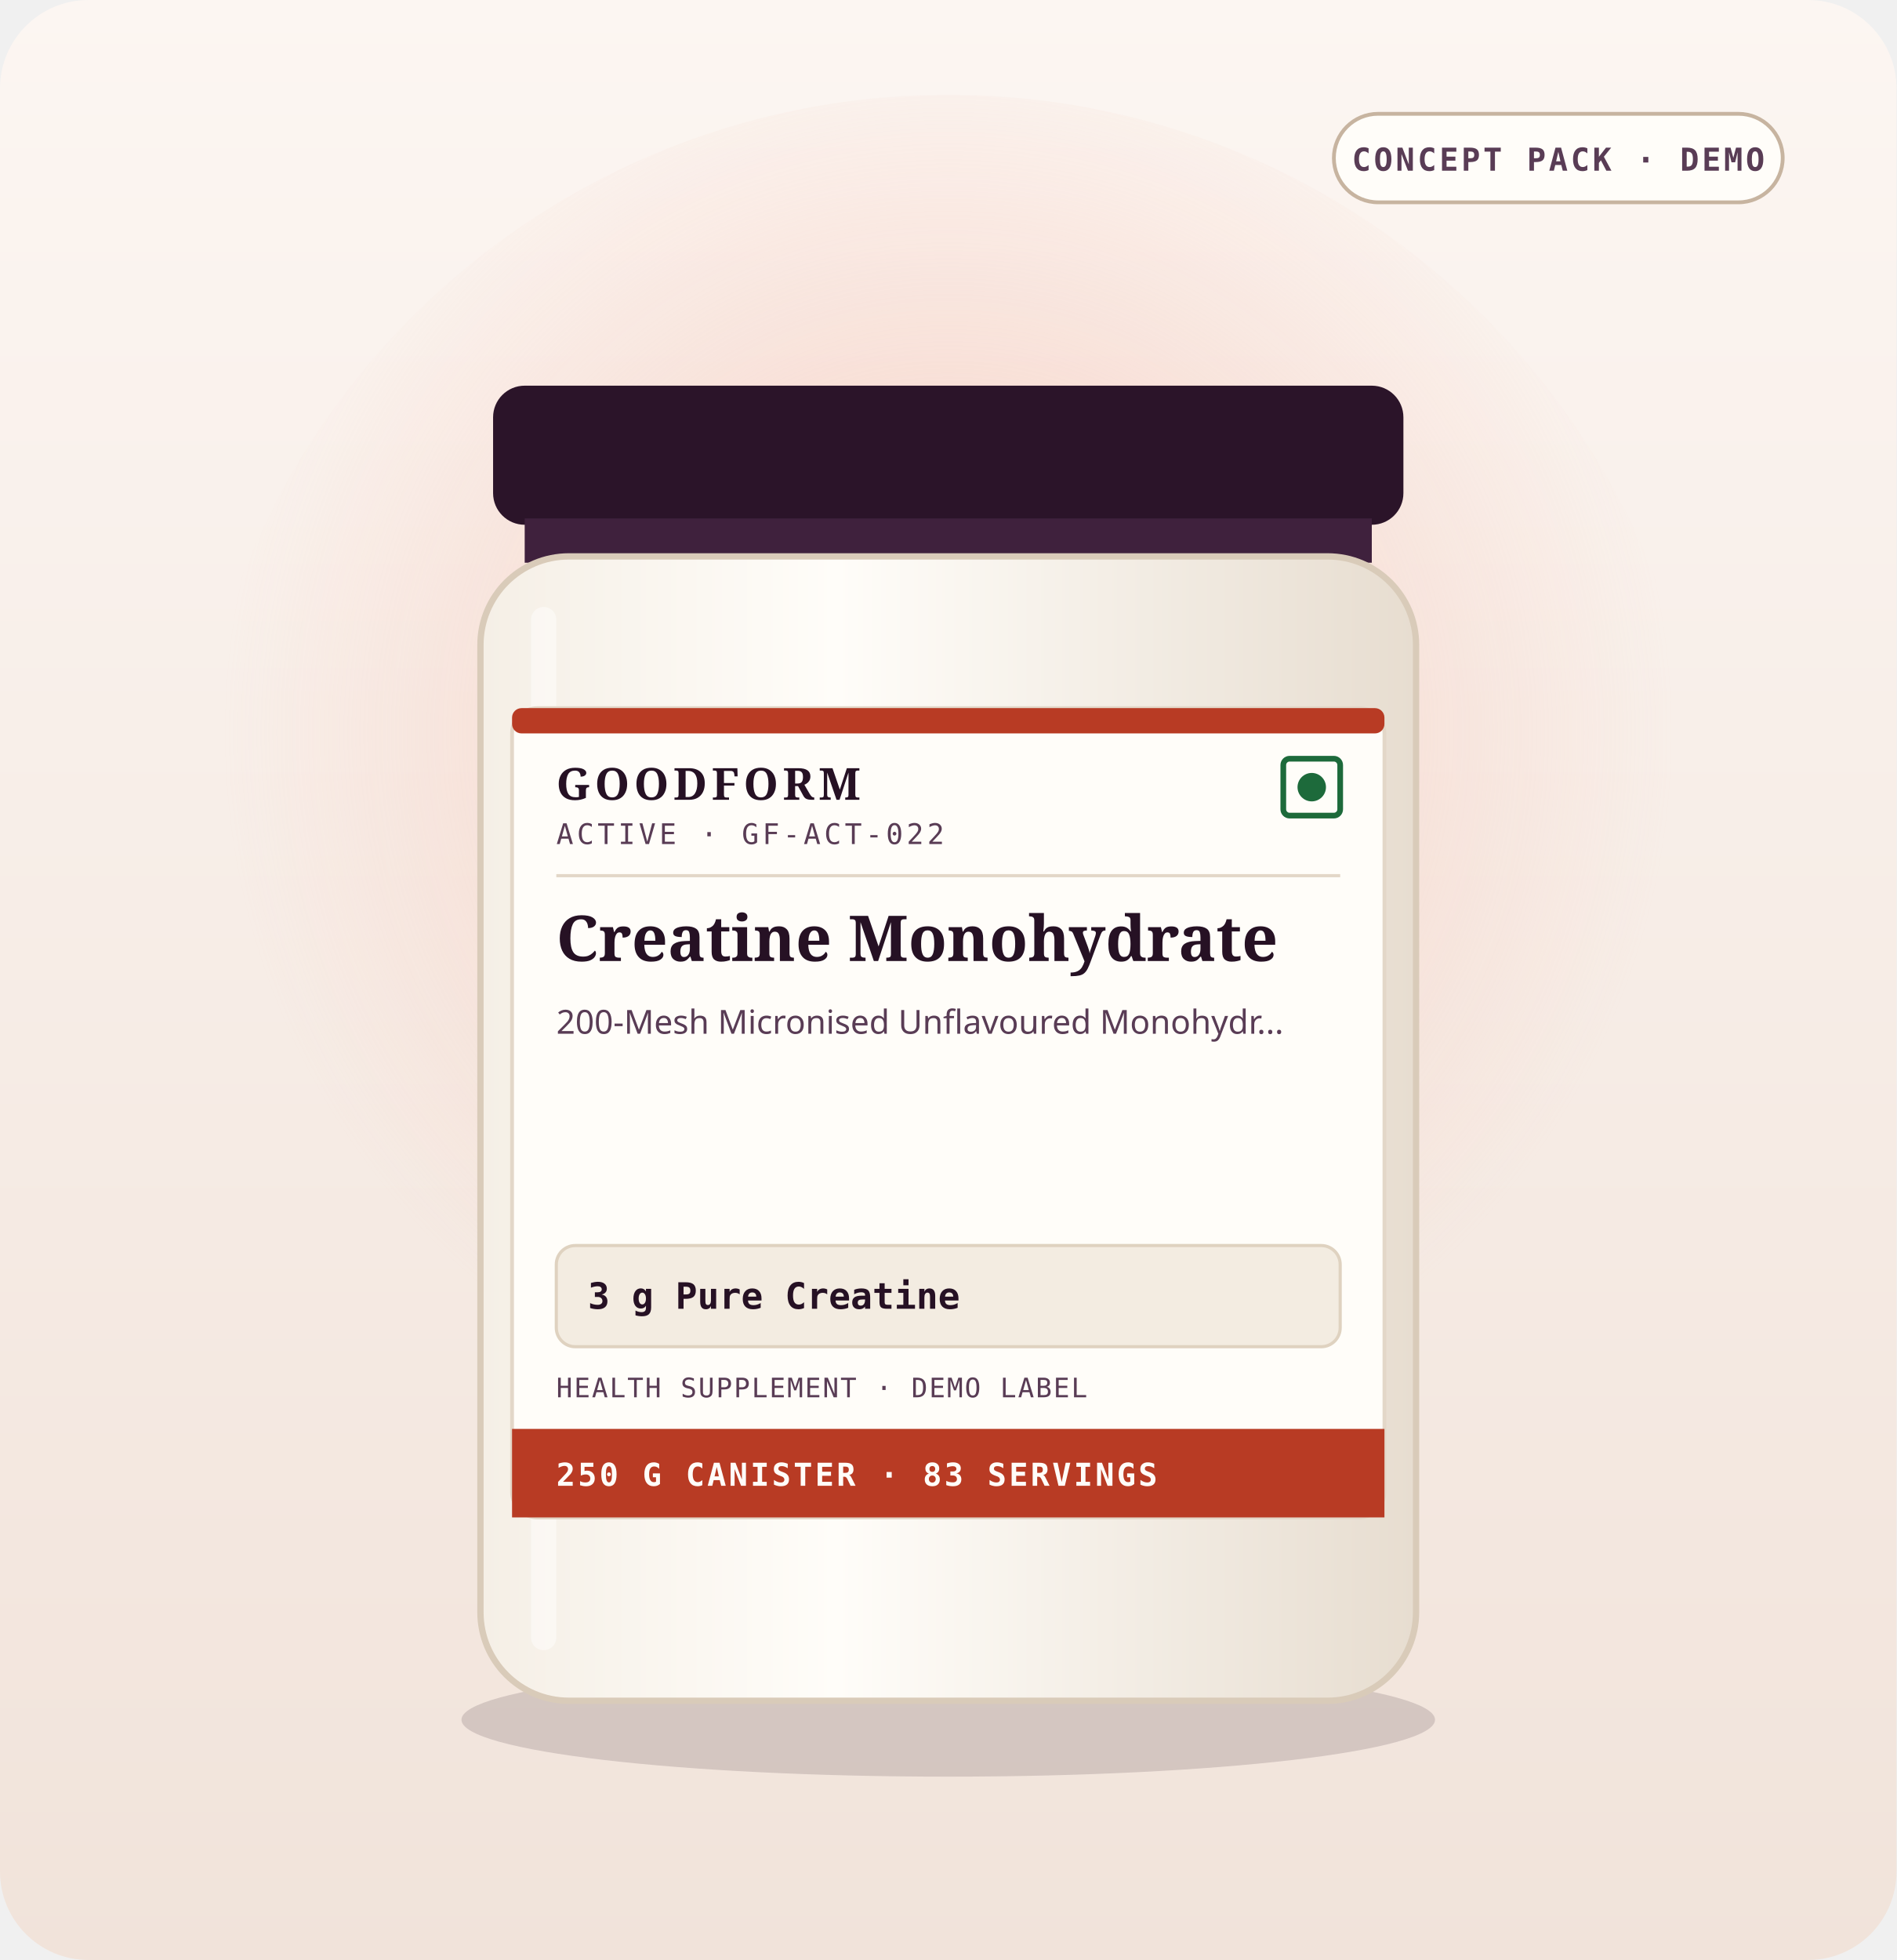
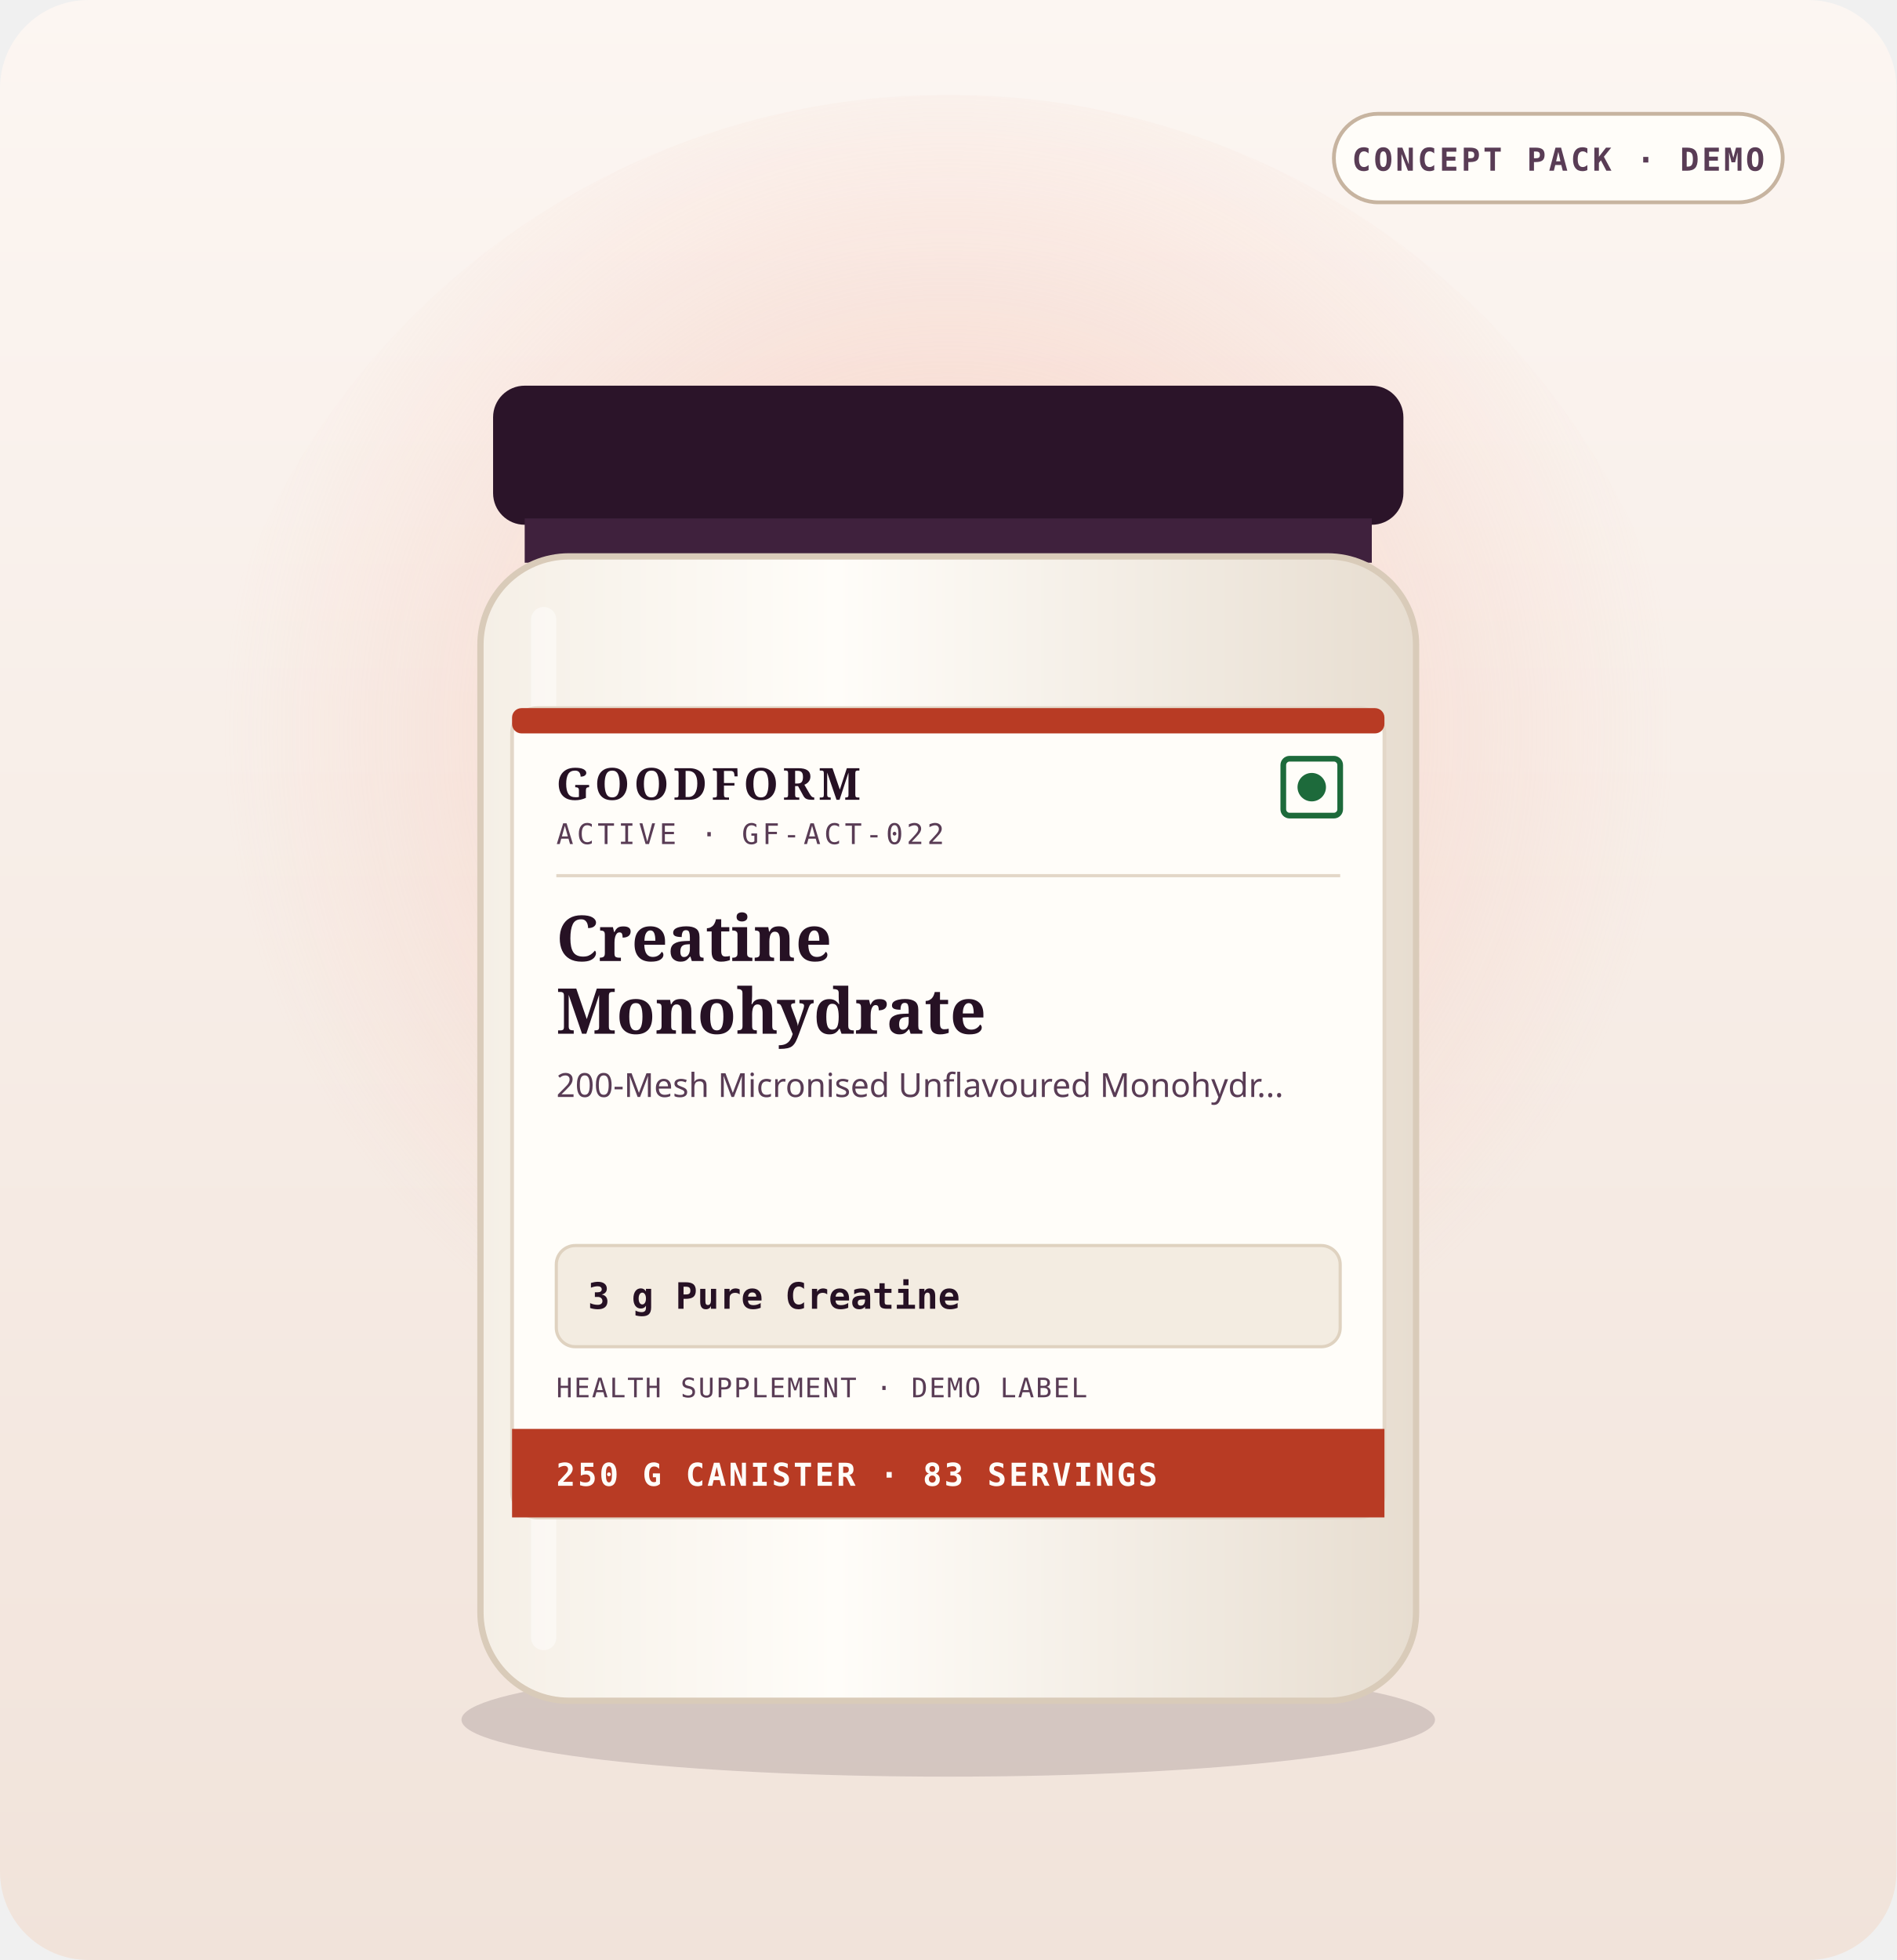
<svg xmlns="http://www.w3.org/2000/svg" viewBox="0 0 600 620" role="img" aria-label="Creatine Monohydrate concept packshot (demo only)">
  <defs>
    <linearGradient id="bgGrad" x1="0" y1="0" x2="0" y2="1">
      <stop offset="0%" stop-color="#FCF6F2" />
      <stop offset="100%" stop-color="#F1E3DA" />
    </linearGradient>
    <radialGradient id="aura" cx="50%" cy="42%" r="48%">
      <stop offset="0%" stop-color="#F5C2B4" stop-opacity="0.72" />
      <stop offset="100%" stop-color="#F5C2B4" stop-opacity="0" />
    </radialGradient>
    <linearGradient id="amberGlass" x1="0" y1="0" x2="1" y2="0">
      <stop offset="0%" stop-color="#4B2015" />
      <stop offset="30%" stop-color="#6B301E" />
      <stop offset="72%" stop-color="#4E2115" />
      <stop offset="100%" stop-color="#2D110B" />
    </linearGradient>
    <linearGradient id="plumGlass" x1="0" y1="0" x2="1" y2="0">
      <stop offset="0%" stop-color="#261124" />
      <stop offset="35%" stop-color="#452141" />
      <stop offset="75%" stop-color="#2B1429" />
      <stop offset="100%" stop-color="#190A18" />
    </linearGradient>
    <linearGradient id="tubBody" x1="0" y1="0" x2="1" y2="0">
      <stop offset="0%" stop-color="#F5EFE6" />
      <stop offset="38%" stop-color="#FFFDF9" />
      <stop offset="100%" stop-color="#E7DDD0" />
    </linearGradient>
  </defs>
  <rect width="600" height="620" rx="28" fill="url(#bgGrad)" />
  <circle cx="300" cy="270" r="240" fill="url(#aura)" />
  <g transform="translate(422, 36)">
    <rect x="0" y="0" width="142" height="28" rx="14" fill="#FFFDF9" stroke="#C7B4A0" stroke-width="1.2" />
    <text x="71" y="18" text-anchor="middle" font-family="ui-monospace, monospace" font-size="10" font-weight="700" fill="#593C55" letter-spacing="0.9">CONCEPT PACK · DEMO</text>
  </g>
  <ellipse cx="300" cy="544" rx="154" ry="18" fill="#261124" opacity="0.15" />
  <rect x="156" y="122" width="288" height="44" rx="10" fill="#2B1429" />
  <rect x="166" y="164" width="268" height="14" fill="#3F213D" />
  <rect x="152" y="176" width="296" height="362" rx="28" fill="url(#tubBody)" stroke="#D9CBB9" stroke-width="2" />
  <path d="M172 196 L172 518" stroke="#FFFFFF" stroke-width="8" stroke-linecap="round" opacity="0.45" />
  <g>
    <rect x="162" y="224" width="276" height="256" rx="8" fill="#FFFDF9" stroke="#E3D7C8" stroke-width="1.2" />
    <rect x="162" y="224" width="276" height="8" rx="3" fill="#B83B24" />
    <text x="176" y="253" font-family="Georgia, serif" font-size="14" font-weight="700" fill="#261124" letter-spacing="1.4">GOODFORM</text>
    <text x="176" y="267" font-family="ui-monospace, monospace" font-size="9" fill="#593C55" letter-spacing="1.1">ACTIVE · GF-ACT-022</text>
    <g transform="translate(406, 240)">
      <rect x="0" y="0" width="18" height="18" rx="2" fill="#FFFDF9" stroke="#1D6A3B" stroke-width="1.8" />
      <circle cx="9" cy="9" r="4.5" fill="#1D6A3B" />
    </g>
    <line x1="176" y1="277" x2="424" y2="277" stroke="#E3D7C8" stroke-width="1" />
-     <text x="176" y="304" font-family="Georgia, serif" font-size="20" font-weight="700" fill="#261124">Creatine Monohydrate</text>
-     <text x="176" y="327" font-family="system-ui, sans-serif" font-size="10.5" fill="#593C55">200-Mesh Micronised Unflavoured Monohydr...</text>
+     <text x="176" y="304" font-family="Georgia, serif" font-size="20" font-weight="700" fill="#261124">Creatine</text>
+     <text x="176" y="327" font-family="Georgia, serif" font-size="20" font-weight="700" fill="#261124">Monohydrate</text>
+     <text x="176" y="347" font-family="system-ui, sans-serif" font-size="10.5" fill="#593C55">200-Mesh Micronised Unflavoured Monohydr...</text>
    <rect x="176" y="394" width="248" height="32" rx="6" fill="#F3ECE1" stroke="#DFD2C0" />
    <text x="186" y="414" font-family="ui-monospace, monospace" font-size="11.5" font-weight="700" fill="#261124">3 g Pure Creatine</text>
    <text x="176" y="442" font-family="ui-monospace, monospace" font-size="8.5" fill="#593C55" letter-spacing="0.5">HEALTH SUPPLEMENT · DEMO LABEL</text>
    <rect x="162" y="452" width="276" height="28" fill="#B83B24" />
    <text x="176" y="470" font-family="ui-monospace, monospace" font-size="10" font-weight="600" fill="#FFFDF9" letter-spacing="0.8">250 G CANISTER · 83 SERVINGS</text>
  </g>
</svg>
